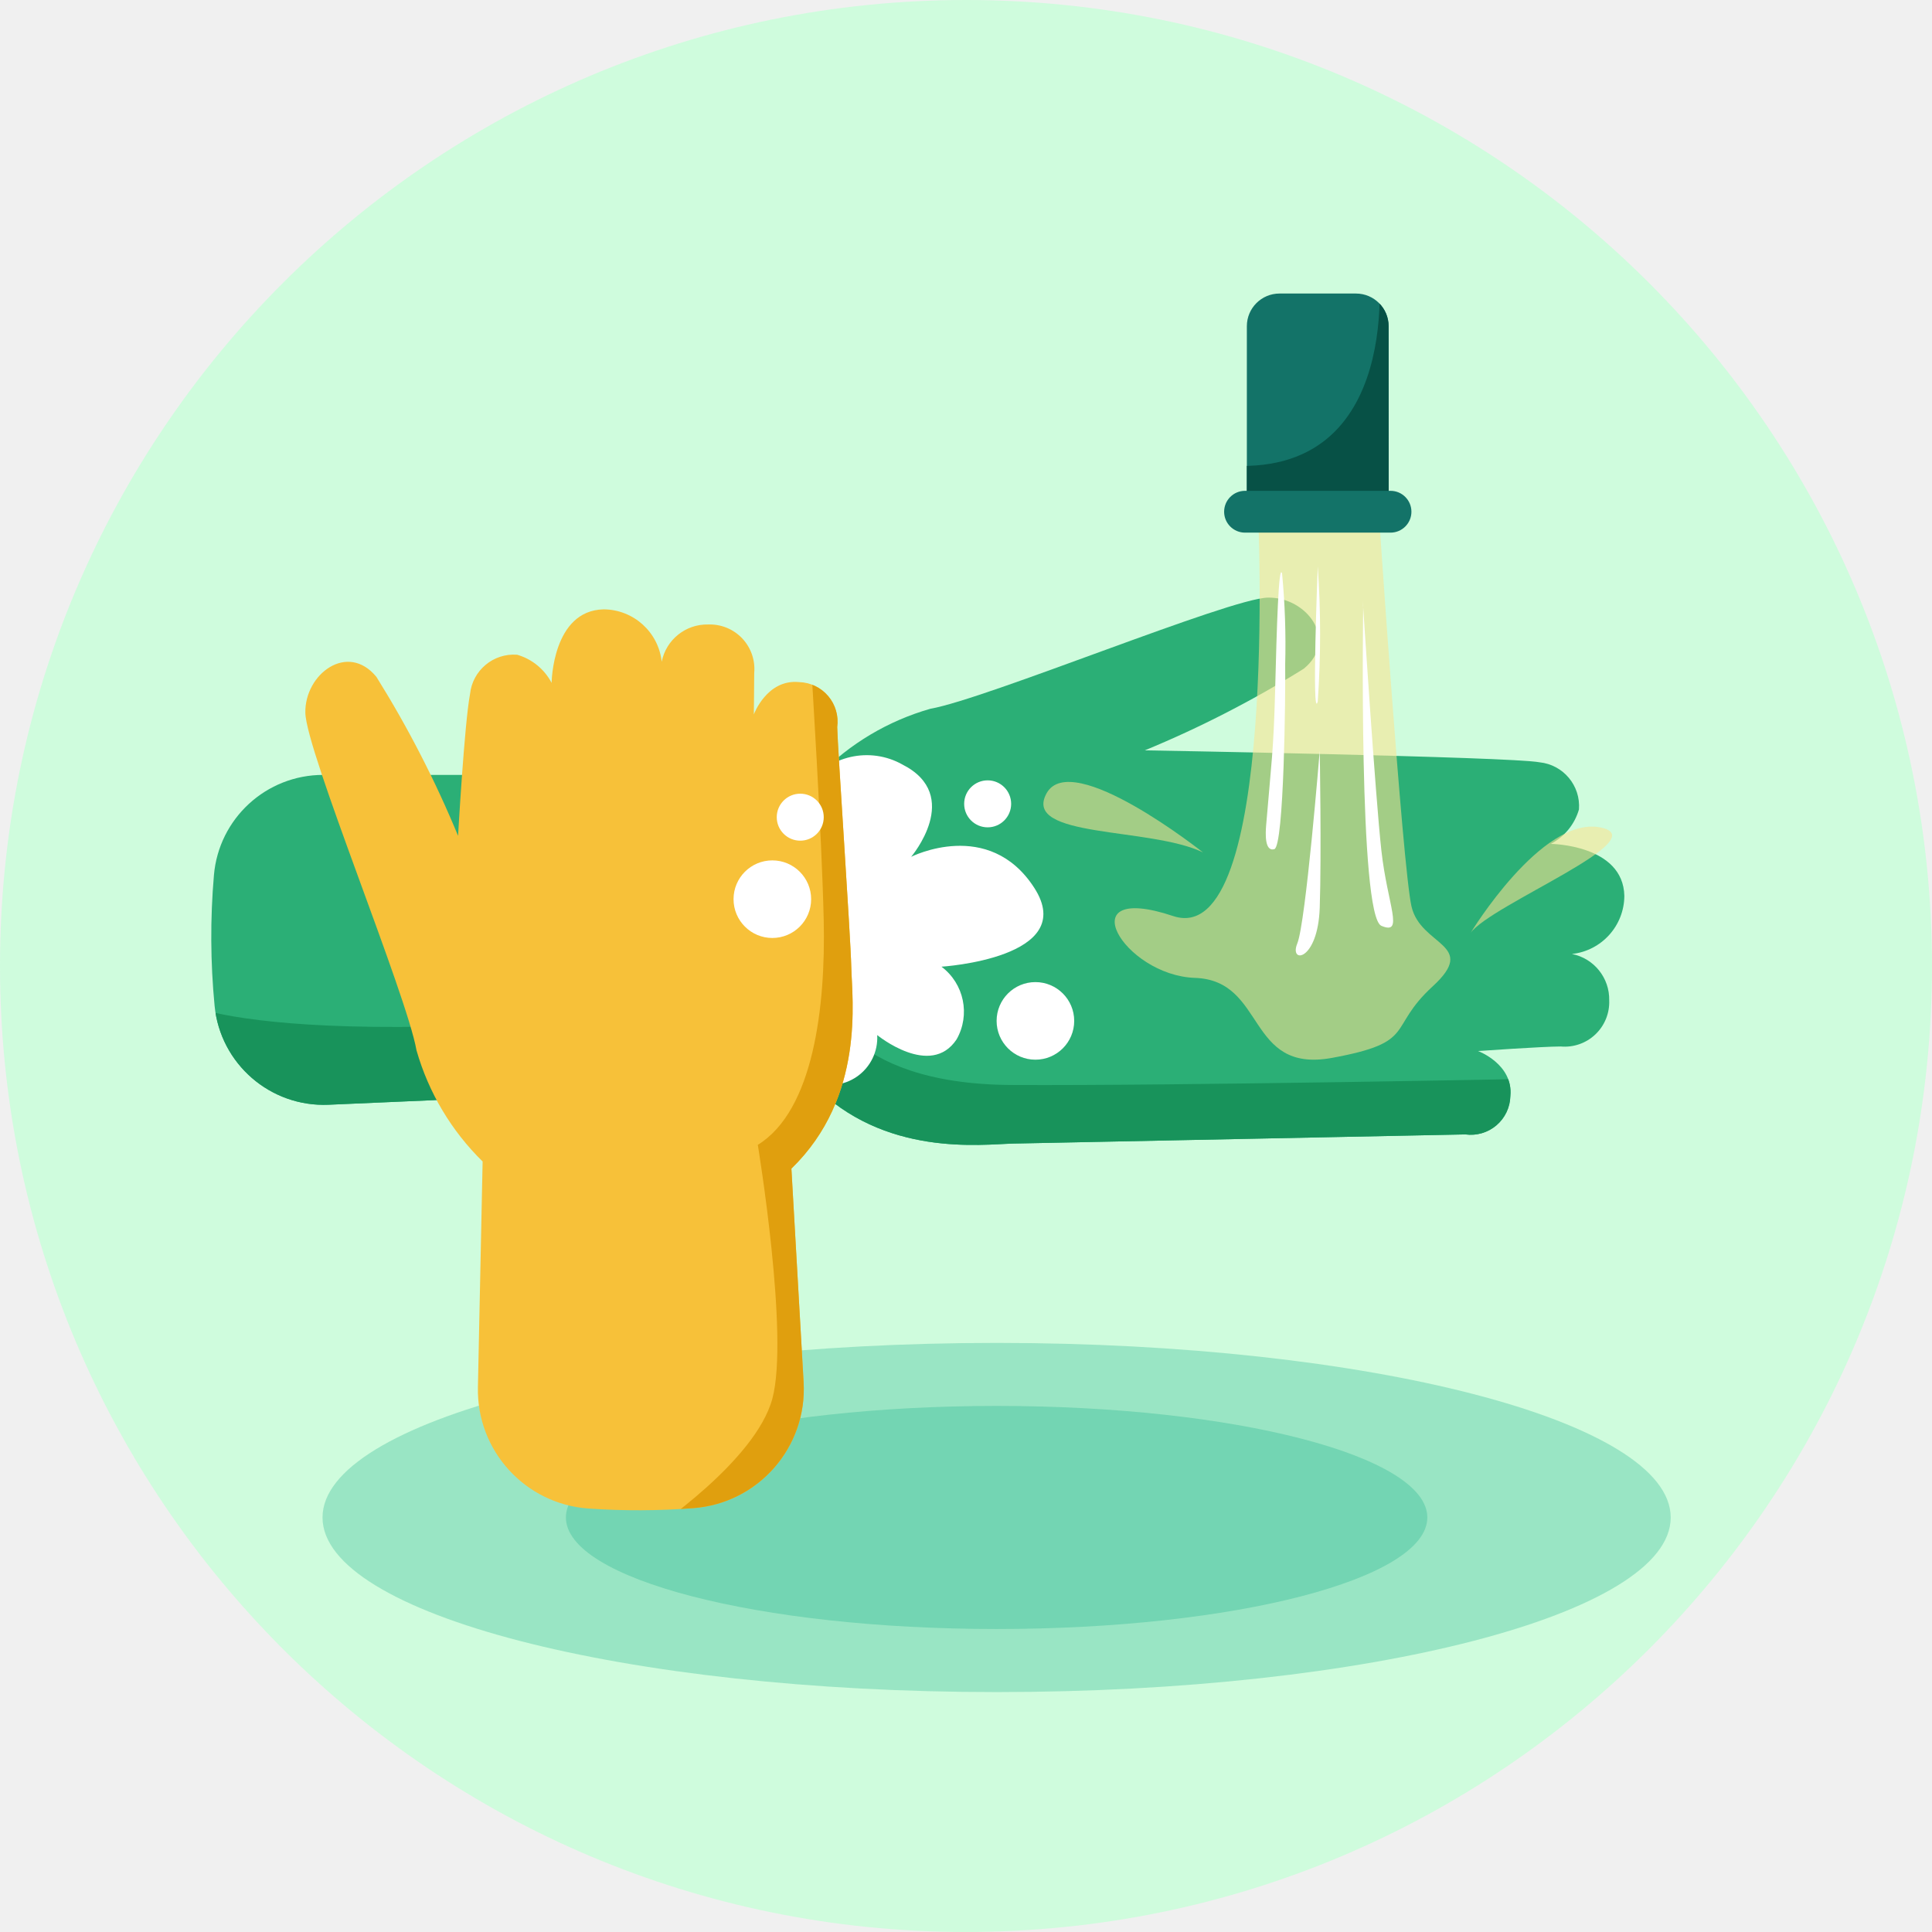
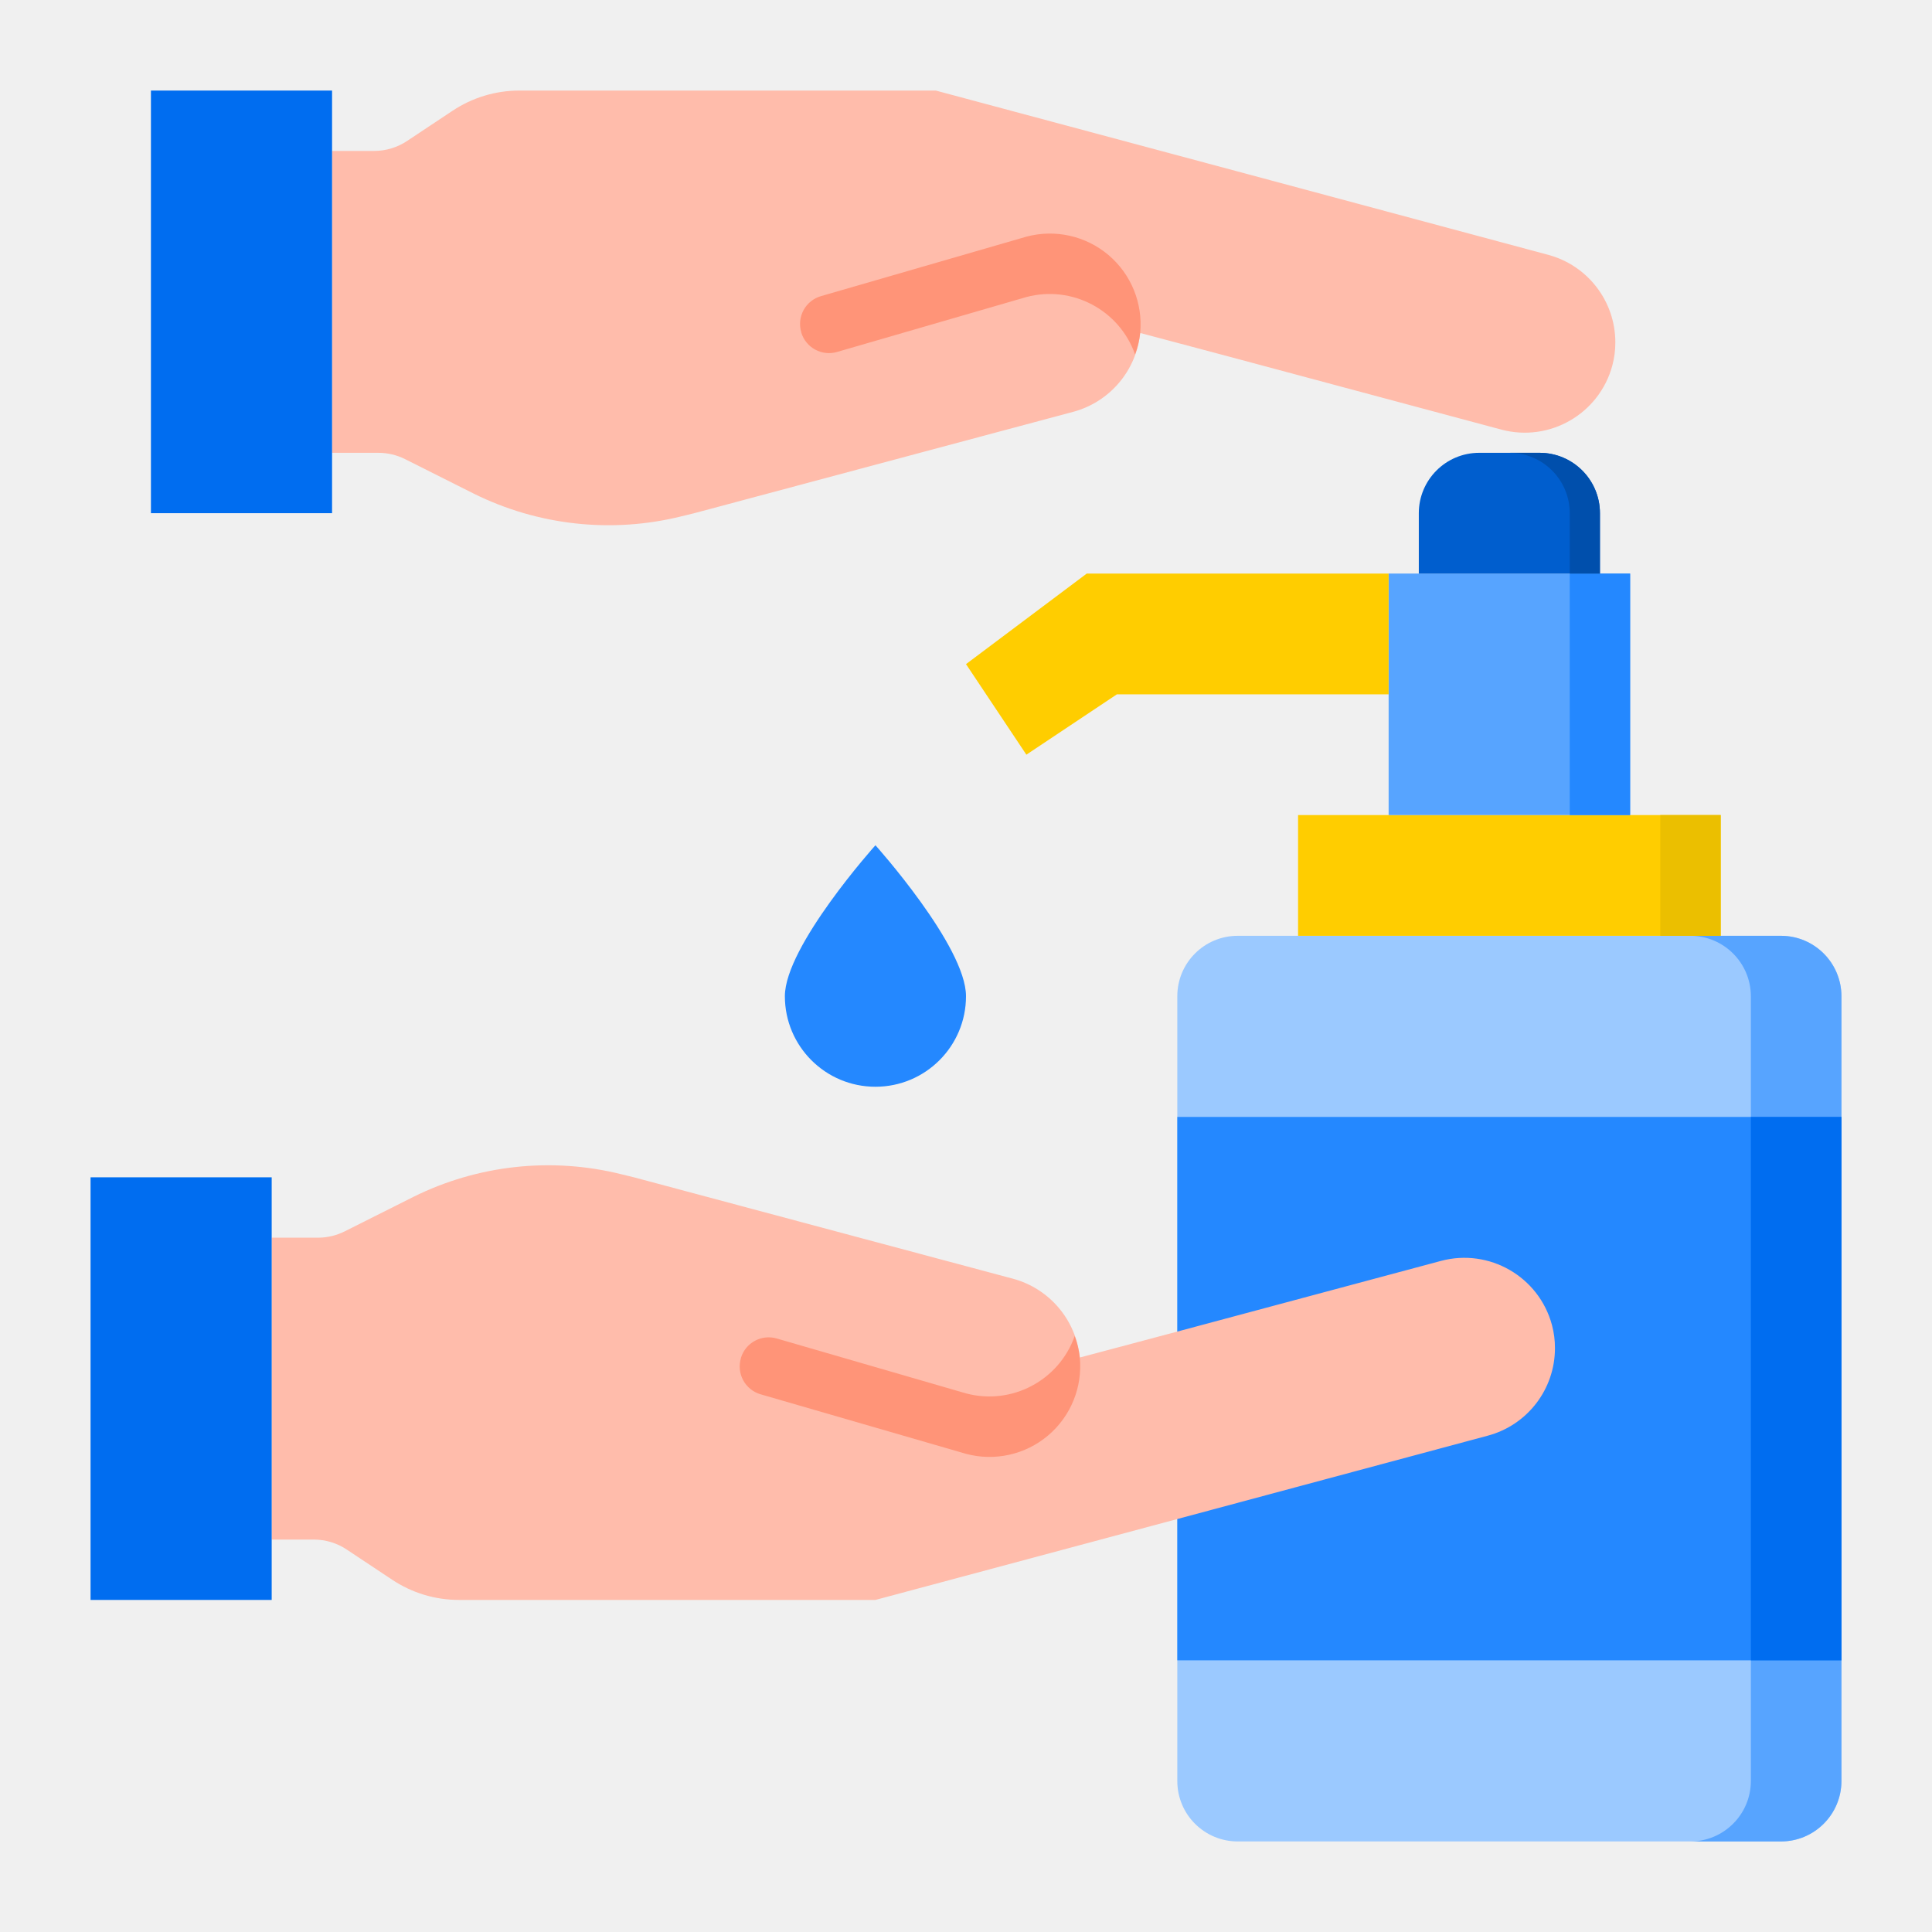
- <svg xmlns="http://www.w3.org/2000/svg" width="70.967" height="70.967" viewBox="0 0 70.967 70.967">
-   <defs>
-     <clipPath id="clip-path">
-       <path id="Path_417" data-name="Path 417" d="M1769.035,2474.9h18.22a9.282,9.282,0,0,1,4.083-2.429c2.067-.362,10.983-4.057,12.4-4.083s2.61,1.55,1.318,2.61a39.416,39.416,0,0,1-5.84,3s13.412.233,14.5.439a1.617,1.617,0,0,1,1.447,1.731,2.081,2.081,0,0,1-1.033,1.266s2.662.026,2.7,1.912a2.159,2.159,0,0,1-1.925,2.132,1.7,1.7,0,0,1,1.369,1.705,1.637,1.637,0,0,1-1.783,1.693c-.659,0-3.035.167-3.035.167s1.3.479,1.187,1.655a1.456,1.456,0,0,1-1.654,1.408c-.737.013-15.44.31-16.6.336s-4.755.517-7.391-2.2l-17.767.774a4.032,4.032,0,0,1-4.184-3.631,26.357,26.357,0,0,1-.025-4.8A4.026,4.026,0,0,1,1769.035,2474.9Z" transform="translate(-1764.924 -2468.387)" fill="#2baf76" />
-     </clipPath>
-     <clipPath id="clip-path-2">
-       <path id="Path_421" data-name="Path 421" d="M1797.684,2500.227l.173-8.283a9.286,9.286,0,0,1-2.429-4.083c-.362-2.067-4.057-10.982-4.083-12.4s1.55-2.61,2.61-1.318a39.393,39.393,0,0,1,3,5.84s.233-4.12.439-5.206a1.618,1.618,0,0,1,1.731-1.447,2.083,2.083,0,0,1,1.266,1.033s.026-2.661,1.912-2.7a2.158,2.158,0,0,1,2.132,1.925,1.7,1.7,0,0,1,1.706-1.369,1.636,1.636,0,0,1,1.692,1.783c0,.329-.014,1.52-.014,1.52s.479-1.3,1.655-1.187a1.455,1.455,0,0,1,1.408,1.654c.013.737.491,7.663.517,8.826s.517,4.755-2.2,7.391l.449,7.851a4.387,4.387,0,0,1-4.042,4.62,26.451,26.451,0,0,1-3.86.015A4.372,4.372,0,0,1,1797.684,2500.227Z" transform="translate(-1791.345 -2471.659)" fill="#f7c139" />
-     </clipPath>
-     <clipPath id="clip-path-3">
-       <path id="Path_424" data-name="Path 424" d="M2060.926,2390.82h-5.21v-6.614a1.2,1.2,0,0,1,1.2-1.2h2.807a1.2,1.2,0,0,1,1.2,1.2Z" transform="translate(-2055.716 -2383.005)" fill="#137368" />
-     </clipPath>
-   </defs>
-   <g id="Group_573" data-name="Group 573" transform="translate(-33.291 -467)">
-     <g id="Group_324" data-name="Group 324" transform="translate(33.291 467)">
-       <circle id="Ellipse_30" data-name="Ellipse 30" cx="35.483" cy="35.483" r="35.483" fill="#cffcdd" />
-     </g>
-     <g id="Group_367" data-name="Group 367" transform="translate(45.138 516.328)" opacity="0.3">
-       <ellipse id="Ellipse_39" data-name="Ellipse 39" cx="24.761" cy="6.413" rx="24.761" ry="6.413" fill="#1baf88" />
-     </g>
-     <g id="Group_368" data-name="Group 368" transform="translate(54.078 518.643)" opacity="0.3">
-       <ellipse id="Ellipse_40" data-name="Ellipse 40" cx="15.821" cy="4.097" rx="15.821" ry="4.097" fill="#1baf88" />
-     </g>
-     <g id="Group_371" data-name="Group 371" transform="translate(41.051 488.951)">
-       <path id="Path_415" data-name="Path 415" d="M1769.035,2474.9h18.22a9.282,9.282,0,0,1,4.083-2.429c2.067-.362,10.983-4.057,12.4-4.083s2.61,1.55,1.318,2.61a39.416,39.416,0,0,1-5.84,3s13.412.233,14.5.439a1.617,1.617,0,0,1,1.447,1.731,2.081,2.081,0,0,1-1.033,1.266s2.662.026,2.7,1.912a2.159,2.159,0,0,1-1.925,2.132,1.7,1.7,0,0,1,1.369,1.705,1.637,1.637,0,0,1-1.783,1.693c-.659,0-3.035.167-3.035.167s1.3.479,1.187,1.655a1.456,1.456,0,0,1-1.654,1.408c-.737.013-15.44.31-16.6.336s-4.755.517-7.391-2.2l-17.767.774a4.032,4.032,0,0,1-4.184-3.631,26.357,26.357,0,0,1-.025-4.8A4.026,4.026,0,0,1,1769.035,2474.9Z" transform="translate(-1764.924 -2468.387)" fill="#2baf76" />
-       <g id="Group_370" data-name="Group 370" clip-path="url(#clip-path)">
-         <g id="Group_369" data-name="Group 369" transform="translate(-2.947 14.596)">
-           <path id="Path_416" data-name="Path 416" d="M1744.041,2580.145s3.313,2.36,23.8-.178c0,0,.649,3.274,6.885,3.307s19.476-.234,19.476-.234l.431,3.518s-26.853,1.558-27.254,1.291-20.53-1.558-20.53-1.558l-4.453-2.093Z" transform="translate(-1742.393 -2579.967)" fill="#18935b" />
-         </g>
-       </g>
-     </g>
-     <g id="Group_372" data-name="Group 372" transform="translate(59.901 494.729)">
-       <path id="Path_418" data-name="Path 418" d="M1912.052,2513.717a2.677,2.677,0,0,1,3.518-.8c2.227,1.136.312,3.385.312,3.385s2.85-1.448,4.52,1.136-3.406,2.9-3.406,2.9a2.064,2.064,0,0,1,.556,2.668c-.957,1.447-2.917-.156-2.917-.156a1.738,1.738,0,0,1-2.427,1.692c-2.338-.757-2.783-2.494-1.982-3.807a2.256,2.256,0,0,1-.98-2.984c.846-2.071,2.271-1.559,2.271-1.559A4.375,4.375,0,0,1,1912.052,2513.717Z" transform="translate(-1909.023 -2512.558)" fill="#fff" />
-     </g>
-     <g id="Group_375" data-name="Group 375" transform="translate(44.507 489.379)">
-       <path id="Path_419" data-name="Path 419" d="M1797.684,2500.227l.173-8.283a9.286,9.286,0,0,1-2.429-4.083c-.362-2.067-4.057-10.982-4.083-12.4s1.55-2.61,2.61-1.318a39.393,39.393,0,0,1,3,5.84s.233-4.12.439-5.206a1.618,1.618,0,0,1,1.731-1.447,2.083,2.083,0,0,1,1.266,1.033s.026-2.661,1.912-2.7a2.158,2.158,0,0,1,2.132,1.925,1.7,1.7,0,0,1,1.706-1.369,1.636,1.636,0,0,1,1.692,1.783c0,.329-.014,1.52-.014,1.52s.479-1.3,1.655-1.187a1.455,1.455,0,0,1,1.408,1.654c.013.737.491,7.663.517,8.826s.517,4.755-2.2,7.391l.449,7.851a4.387,4.387,0,0,1-4.042,4.62,26.451,26.451,0,0,1-3.86.015A4.372,4.372,0,0,1,1797.684,2500.227Z" transform="translate(-1791.345 -2471.659)" fill="#f7c139" />
-       <g id="Group_374" data-name="Group 374" clip-path="url(#clip-path-2)">
-         <g id="Group_373" data-name="Group 373" transform="translate(12.701 1.565)">
-           <path id="Path_420" data-name="Path 420" d="M1894.314,2484.116s.389,6.156.462,9.357-.373,7-2.421,8.263c0,0,1.158,7.006.535,9.322s-4.453,4.854-4.453,4.854l4.943-.267,1.692-3.3-.757-9.129,2.271-3.251.178-10.271-.925-6.073Z" transform="translate(-1888.436 -2483.627)" fill="#e09f0e" />
-         </g>
-       </g>
-     </g>
-     <g id="Group_376" data-name="Group 376" transform="translate(60.236 498.604)">
-       <circle id="Ellipse_41" data-name="Ellipse 41" cx="1.425" cy="1.425" r="1.425" fill="#fff" />
-     </g>
-     <g id="Group_377" data-name="Group 377" transform="translate(69.899 503.075)">
-       <circle id="Ellipse_42" data-name="Ellipse 42" cx="1.425" cy="1.425" r="1.425" fill="#fff" />
-     </g>
-     <g id="Group_378" data-name="Group 378" transform="translate(61.823 496.154)">
-       <circle id="Ellipse_43" data-name="Ellipse 43" cx="0.863" cy="0.863" r="0.863" fill="#fff" />
-     </g>
-     <g id="Group_379" data-name="Group 379" transform="translate(68.707 495.664)">
-       <circle id="Ellipse_44" data-name="Ellipse 44" cx="0.863" cy="0.863" r="0.863" fill="#fff" />
-     </g>
-     <g id="Group_389" data-name="Group 389" transform="translate(74.237 477.781)">
-       <g id="Group_387" data-name="Group 387">
-         <g id="Group_383" data-name="Group 383" transform="translate(4.854)">
-           <path id="Path_422" data-name="Path 422" d="M2060.926,2390.82h-5.21v-6.614a1.2,1.2,0,0,1,1.2-1.2h2.807a1.2,1.2,0,0,1,1.2,1.2Z" transform="translate(-2055.716 -2383.005)" fill="#137368" />
-           <g id="Group_382" data-name="Group 382" clip-path="url(#clip-path-3)">
-             <g id="Group_381" data-name="Group 381" transform="translate(-0.835 -1.533)">
-               <path id="Path_423" data-name="Path 423" d="M2054.983,2371.6s1.1,8.1-5.65,7.526v2.671h8.522v-10.509Z" transform="translate(-2049.333 -2371.287)" fill="#075146" />
-             </g>
-           </g>
-         </g>
-         <g id="Group_385" data-name="Group 385" transform="translate(0 7.682)" opacity="0.58">
-           <g id="Group_384" data-name="Group 384">
-             <path id="Path_425" data-name="Path 425" d="M2023.878,2442.063s.757,16.144-3.117,14.852-1.826,2.182.8,2.271,1.87,3.518,5.032,2.939,2-1.069,3.7-2.628-.445-1.469-.779-2.939-1.225-14.829-1.225-14.829Z" transform="translate(-2018.613 -2441.729)" fill="#f9e491" />
-           </g>
-         </g>
-         <g id="Group_386" data-name="Group 386" transform="translate(4.019 7.248)">
-           <rect id="Rectangle_17" data-name="Rectangle 17" width="6.88" height="1.536" rx="0.768" fill="#137368" />
-         </g>
-       </g>
-     </g>
-     <g id="Group_391" data-name="Group 391" transform="translate(71.617 495.722)" opacity="0.58">
-       <g id="Group_390" data-name="Group 390">
-         <path id="Path_426" data-name="Path 426" d="M2004.449,2522.74s-4.828-3.833-5.745-2.171S2002.512,2521.8,2004.449,2522.74Z" transform="translate(-1998.587 -2520.151)" fill="#f9e491" />
-       </g>
-     </g>
-     <g id="Group_393" data-name="Group 393" transform="translate(87.312 497.363)" opacity="0.58">
-       <g id="Group_392" data-name="Group 392">
-         <path id="Path_427" data-name="Path 427" d="M2118.564,2536.594s2.6-4.277,4.743-3.875S2119.32,2535.551,2118.564,2536.594Z" transform="translate(-2118.564 -2532.692)" fill="#f9e491" />
-       </g>
-     </g>
-     <g id="Group_394" data-name="Group 394" transform="translate(79.784 488.024)">
-       <path id="Path_428" data-name="Path 428" d="M2061.034,2470.6c.191-2.3.274-2.737.331-4.979s.128-4.694.255-4.275a27.393,27.393,0,0,1,.114,3.338c.014,1.047-.038,6.686-.4,6.787S2061.012,2470.871,2061.034,2470.6Z" transform="translate(-2061.019 -2461.303)" fill="#fff" />
-     </g>
-     <g id="Group_395" data-name="Group 395" transform="translate(83.349 489.074)">
-       <path id="Path_429" data-name="Path 429" d="M2088.285,2469.507s-.178,11.4.668,11.756.223-.757,0-2.761-.684-9.174-.684-9.174" transform="translate(-2088.269 -2469.329)" fill="#fff" />
-     </g>
-     <g id="Group_396" data-name="Group 396" transform="translate(80.887 494.574)">
-       <path id="Path_430" data-name="Path 430" d="M2070.329,2511.372s-.512,6.323-.824,7.08.757.668.824-1.313S2070.329,2511.372,2070.329,2511.372Z" transform="translate(-2069.448 -2511.372)" fill="#fff" />
-     </g>
-     <g id="Group_397" data-name="Group 397" transform="translate(81.594 487.805)">
-       <path id="Path_431" data-name="Path 431" d="M2074.958,2459.627s-.228,5.767,0,4.965A35.633,35.633,0,0,0,2074.958,2459.627Z" transform="translate(-2074.857 -2459.627)" fill="#fff" />
+ <svg xmlns="http://www.w3.org/2000/svg" height="512" viewBox="0 0 64 64" width="512">
+   <g id="clean_·_hygiene_·_gel_·_wash_·_handwash" data-name="clean ·  hygiene · gel  · wash  · handwash">
+     <rect fill="#9bc9ff" height="30" rx="2" width="22" x="39" y="31" />
+     <path d="m59 31h-3a2.006 2.006 0 0 1 2 2v26a2.006 2.006 0 0 1 -2 2h3a2.006 2.006 0 0 0 2-2v-26a2.006 2.006 0 0 0 -2-2z" fill="#57a4ff" />
+     <path d="m39 37h22v18h-22z" fill="#2488ff" />
+     <path d="m58 37h3v18h-3z" fill="#006df0" />
+     <path d="m51.41 43.89a3.005 3.005 0 0 0 -3.68-2.12l-8.73 2.34-3.23.86a3.017 3.017 0 0 0 -2.21-2.61l-12.56-3.36-.41-.1a10.042 10.042 0 0 0 -6.9.75l-2.27 1.14a1.974 1.974 0 0 1 -.89.21h-1.53v10h1.39a1.965 1.965 0 0 1 1.11.34l1.49.99a3.993 3.993 0 0 0 2.22.67h13.79l10-2.68 10.28-2.76a3 3 0 0 0 2.23-2.9 2.908 2.908 0 0 0 -.1-.77z" fill="#ffbcab" />
+     <path d="m51.28 8.44-10.28-2.76-10-2.68h-13.79a3.993 3.993 0 0 0 -2.22.67l-1.49.99a1.965 1.965 0 0 1 -1.11.34h-1.39v10h1.53a1.974 1.974 0 0 1 .89.21l2.27 1.14a10.042 10.042 0 0 0 6.9.75l.41-.1 12.56-3.36a3.017 3.017 0 0 0 2.21-2.61l3.23.86 8.73 2.34a3.005 3.005 0 0 0 3.68-2.12 2.908 2.908 0 0 0 .1-.77 3 3 0 0 0 -2.23-2.9z" fill="#ffbcab" />
+     <path d="m57 27h-3-8-3v4h14z" fill="#ffcd00" />
+     <path d="m55 27h2v4h-2z" fill="#ebbf00" />
+     <path d="m54 19h-1-6-1v4 4h8z" fill="#57a4ff" />
+     <path d="m53 19h-1v8h2v-8z" fill="#2488ff" />
+     <path d="m36 19-4 3 2 3 3-2h9v-4z" fill="#ffcd00" />
+     <path d="m53 17a2 2 0 0 0 -2-2h-2a2 2 0 0 0 -2 2v2h6z" fill="#005ece" />
+     <path d="m51 15h-1a2 2 0 0 1 2 2v2h1v-2a2 2 0 0 0 -2-2z" fill="#004fac" />
+     <path d="m9 39h-6v14h6v-2-10z" fill="#006df0" />
+     <path d="m11 15v-10-2h-6v14h6z" fill="#006df0" />
+     <path d="m29 36a3 3 0 0 0 3-3c0-1.657-3-5-3-5s-3 3.343-3 5a3 3 0 0 0 3 3z" fill="#2488ff" />
+     <g fill="#ff9478">
+       <path d="m35.77 44.97a2.991 2.991 0 0 0 -.169-.712 3 3 0 0 1 -3.6 1.9l-6.271-1.819a.96.96 0 0 0 -1.185.64v.009a.959.959 0 0 0 .651 1.2l6.804 1.972a3.005 3.005 0 0 0 3.77-3.19z" />
+       <path d="m37.77 11.03a2.991 2.991 0 0 1 -.169.712 3 3 0 0 0 -3.601-1.902l-6.271 1.819a.96.96 0 0 1 -1.185-.64v-.009a.959.959 0 0 1 .651-1.2l6.805-1.97a3.005 3.005 0 0 1 3.77 3.19z" />
    </g>
  </g>
</svg>
